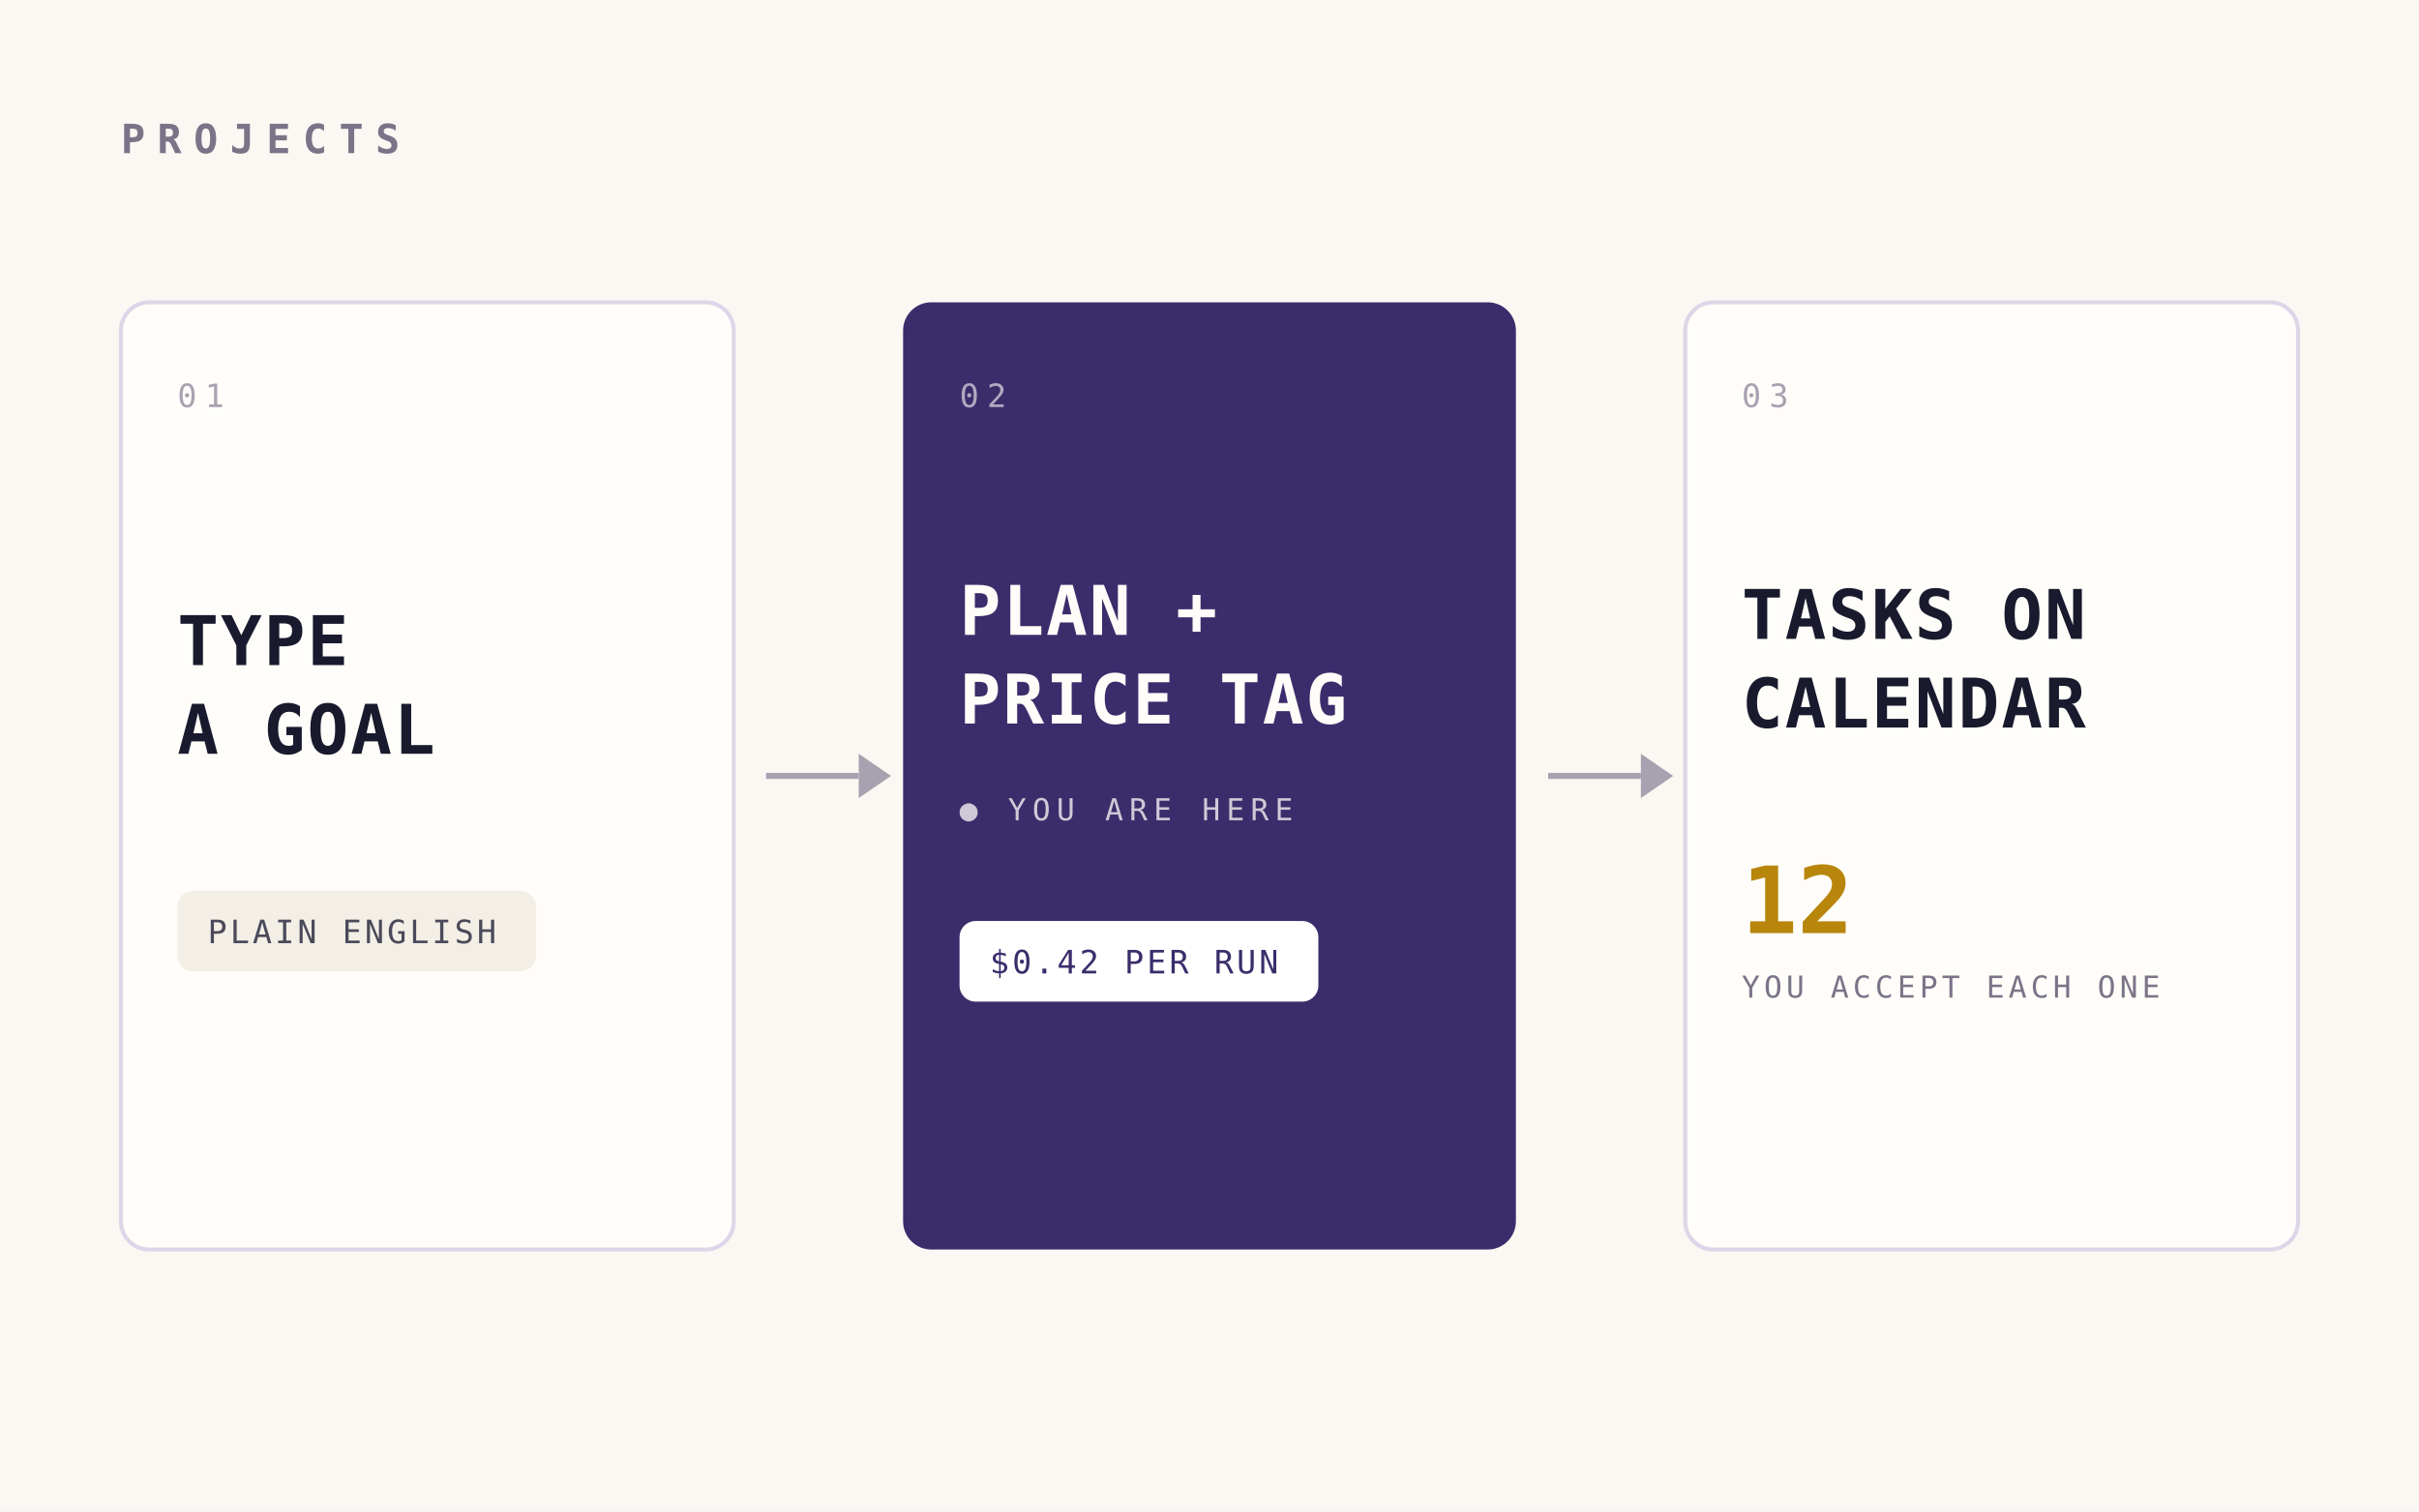
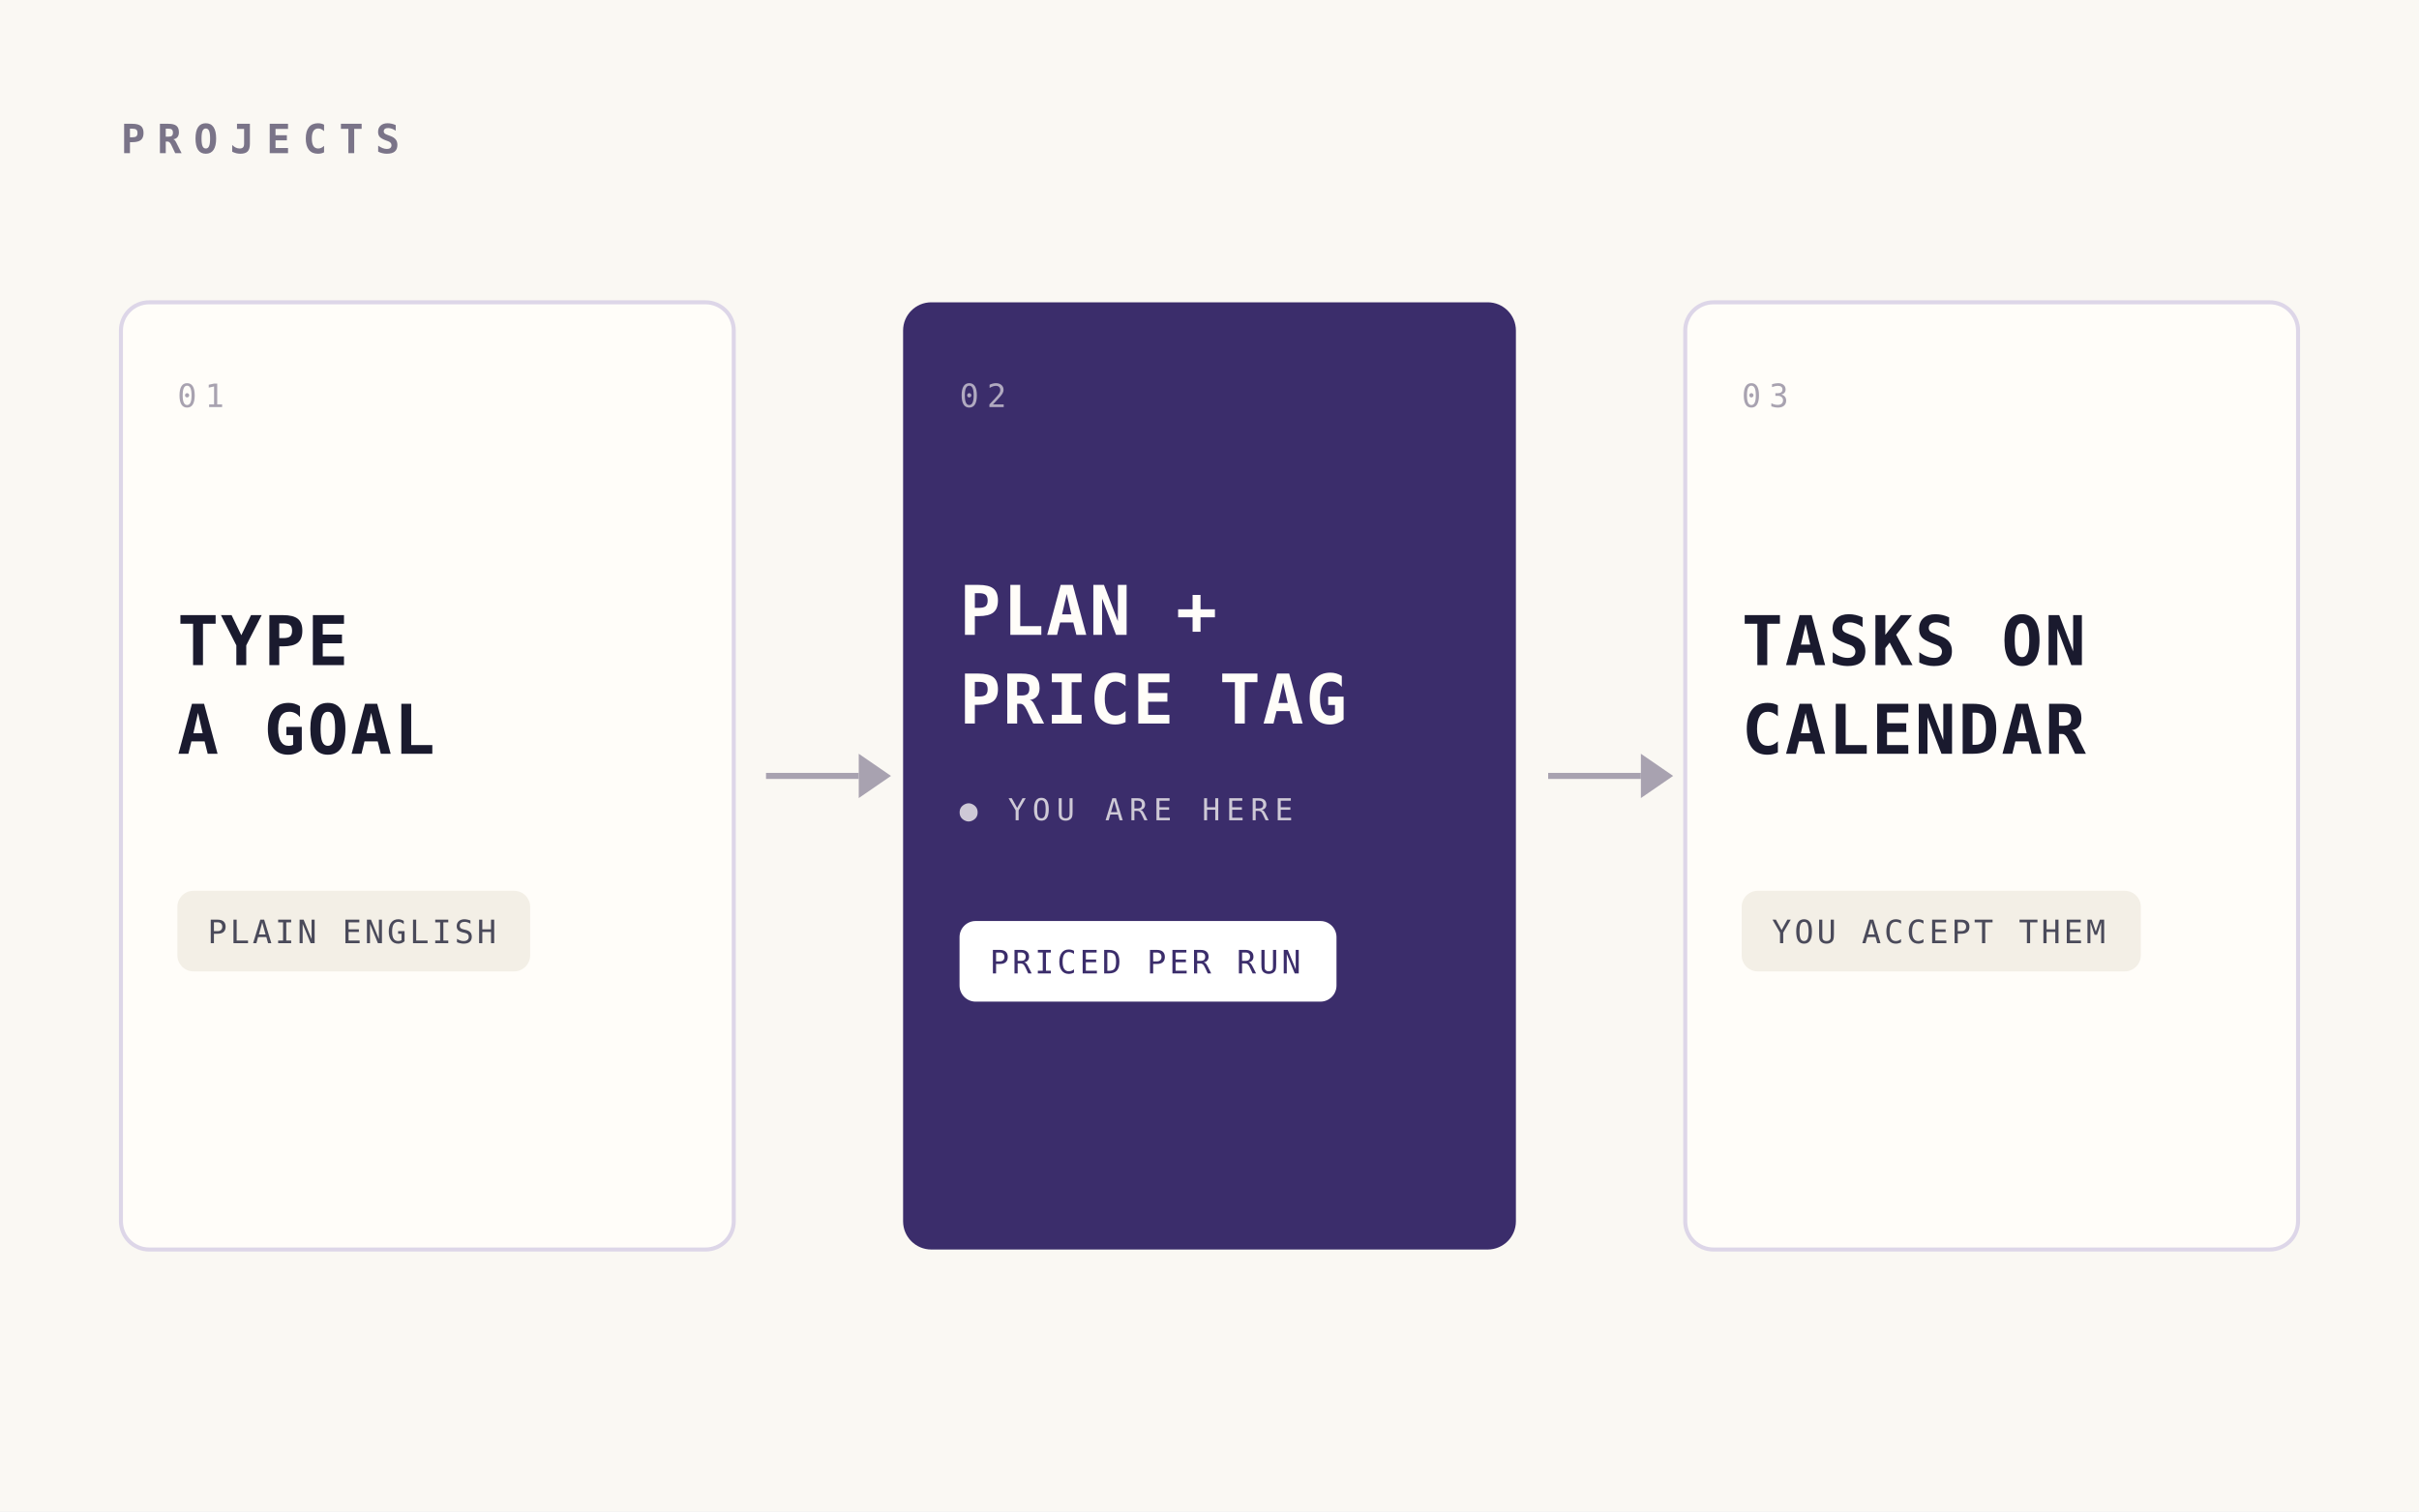
<svg xmlns="http://www.w3.org/2000/svg" viewBox="0 0 1200 750" font-family="ui-monospace, SFMono-Regular, Menlo, monospace">
  <rect width="1200" height="750" fill="#FAF8F3" />
  <text x="60" y="76" font-size="20" font-weight="600" letter-spacing="6" fill="#7a7488">PROJECTS</text>
  <rect x="60" y="150" width="304" height="470" rx="14" fill="#FFFDF9" stroke="#DDD6E8" stroke-width="2" />
  <text x="88" y="202" font-size="16" letter-spacing="4" fill="#a8a2b0">01</text>
  <text x="88" y="330" font-size="34" font-weight="700" letter-spacing="1" fill="#1a1a2e">TYPE</text>
  <text x="88" y="374" font-size="34" font-weight="700" letter-spacing="1" fill="#1a1a2e">A GOAL</text>
-   <rect x="88" y="442" width="178" height="40" rx="8" fill="#F3EFE6" />
+   <rect x="88" y="442" width="175" height="40" rx="8" fill="#F3EFE6" />
  <text x="103" y="468" font-family="ui-monospace, SFMono-Regular, Menlo, monospace" font-size="16" letter-spacing="1.5" fill="#4a4a5a">PLAIN ENGLISH</text>
  <line x1="380" y1="385" x2="426" y2="385" stroke="#a8a2b0" stroke-width="3" />
  <path d="M 426 374 L 442 385 L 426 396 Z" fill="#a8a2b0" />
  <rect x="448" y="150" width="304" height="470" rx="14" fill="#3b2d6b" />
  <text x="476" y="202" font-size="16" letter-spacing="4" fill="#FFFDF9" opacity="0.6">02</text>
  <text x="476" y="315" font-size="34" font-weight="700" letter-spacing="1" fill="#FFFDF9">PLAN +</text>
  <text x="476" y="359" font-size="34" font-weight="700" letter-spacing="1" fill="#FFFDF9">PRICE TAG</text>
  <text x="476" y="407" font-size="15" letter-spacing="3" fill="#FFFDF9" opacity="0.75">● YOU ARE HERE</text>
-   <rect x="476" y="457" width="178" height="40" rx="8" fill="#ffffff" />
-   <text x="491" y="483" font-family="ui-monospace, SFMono-Regular, Menlo, monospace" font-size="16" letter-spacing="1.5" fill="#3b2d6b">$0.42 PER RUN</text>
+   <rect x="476" y="457" width="187" height="40" rx="8" fill="#ffffff" />
+   <text x="491" y="483" font-family="ui-monospace, SFMono-Regular, Menlo, monospace" font-size="16" letter-spacing="1.5" fill="#3b2d6b">PRICED PER RUN</text>
  <line x1="768" y1="385" x2="814" y2="385" stroke="#a8a2b0" stroke-width="3" />
  <path d="M 814 374 L 830 385 L 814 396 Z" fill="#a8a2b0" />
  <rect x="836" y="150" width="304" height="470" rx="14" fill="#FFFDF9" stroke="#DDD6E8" stroke-width="2" />
  <text x="864" y="202" font-size="16" letter-spacing="4" fill="#a8a2b0">03</text>
-   <text x="864" y="317" font-size="34" font-weight="700" letter-spacing="1" fill="#1a1a2e">TASKS ON</text>
-   <text x="864" y="361" font-size="34" font-weight="700" letter-spacing="1" fill="#1a1a2e">CALENDAR</text>
-   <text x="864" y="463" font-size="46" font-weight="700" fill="#B8860B">12</text>
-   <text x="864" y="495" font-size="15" letter-spacing="2" fill="#7a7488">YOU ACCEPT EACH ONE</text>
+   <text x="864" y="330" font-size="34" font-weight="700" letter-spacing="1" fill="#1a1a2e">TASKS ON</text>
+   <text x="864" y="374" font-size="34" font-weight="700" letter-spacing="1" fill="#1a1a2e">CALENDAR</text>
+   <rect x="864" y="442" width="198" height="40" rx="8" fill="#F3EFE6" />
+   <text x="879" y="468" font-family="ui-monospace, SFMono-Regular, Menlo, monospace" font-size="16" letter-spacing="1.5" fill="#4a4a5a">YOU ACCEPT THEM</text>
</svg>
